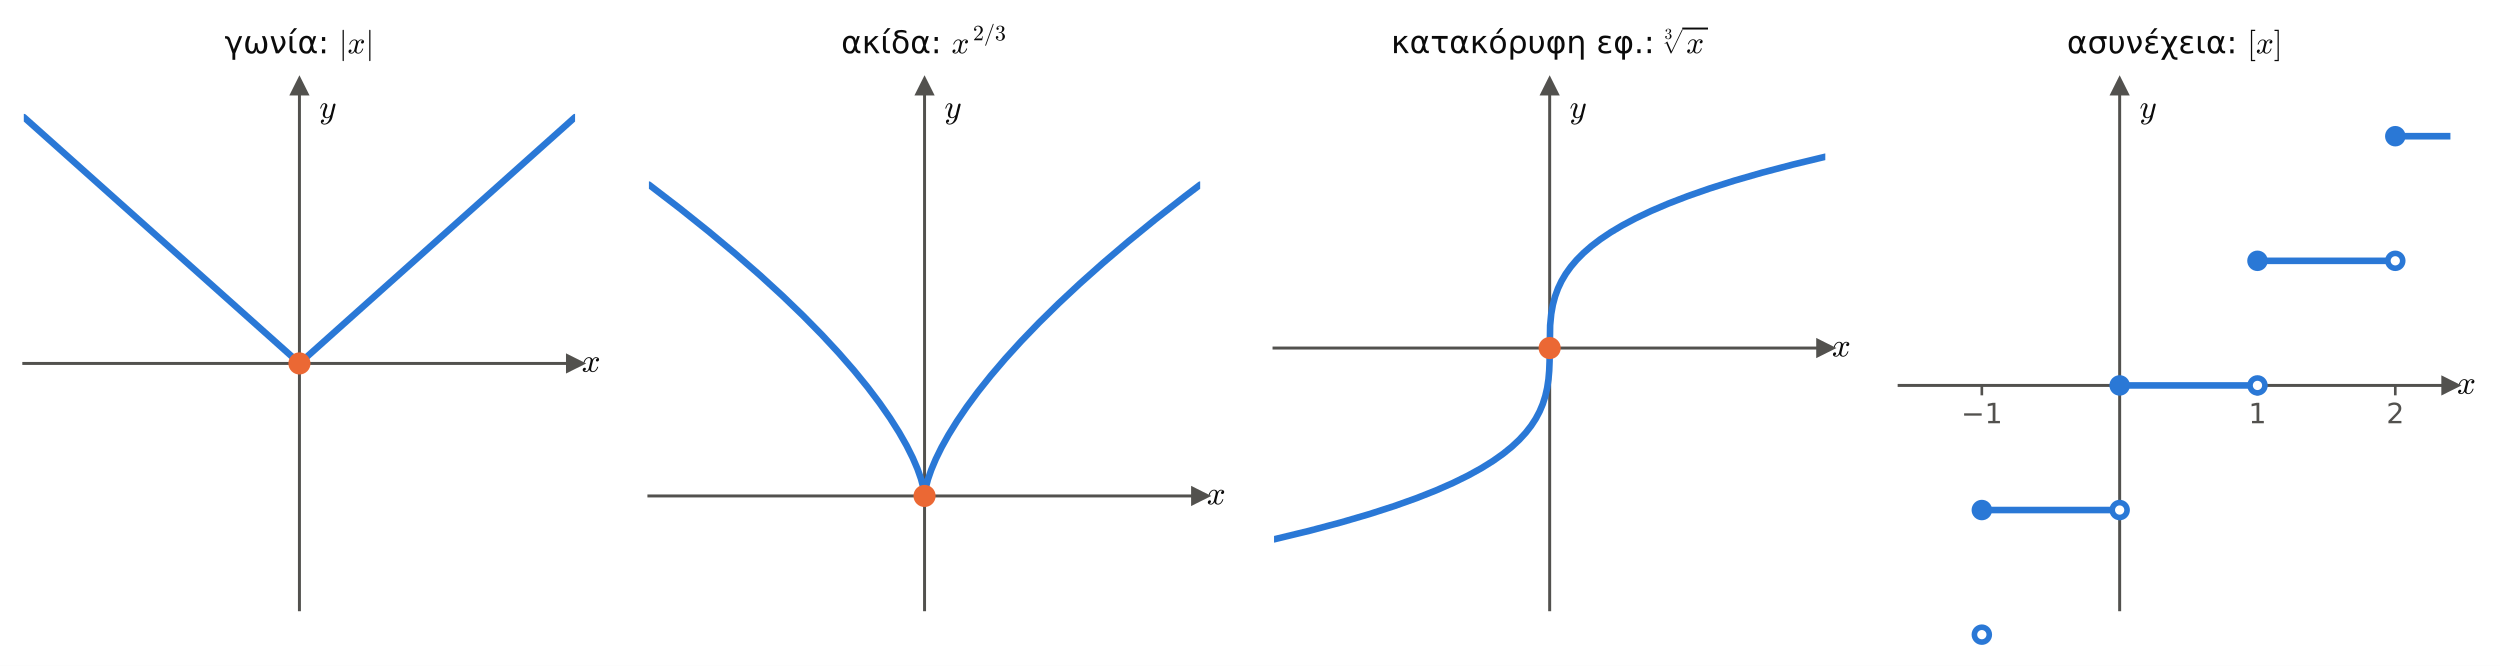
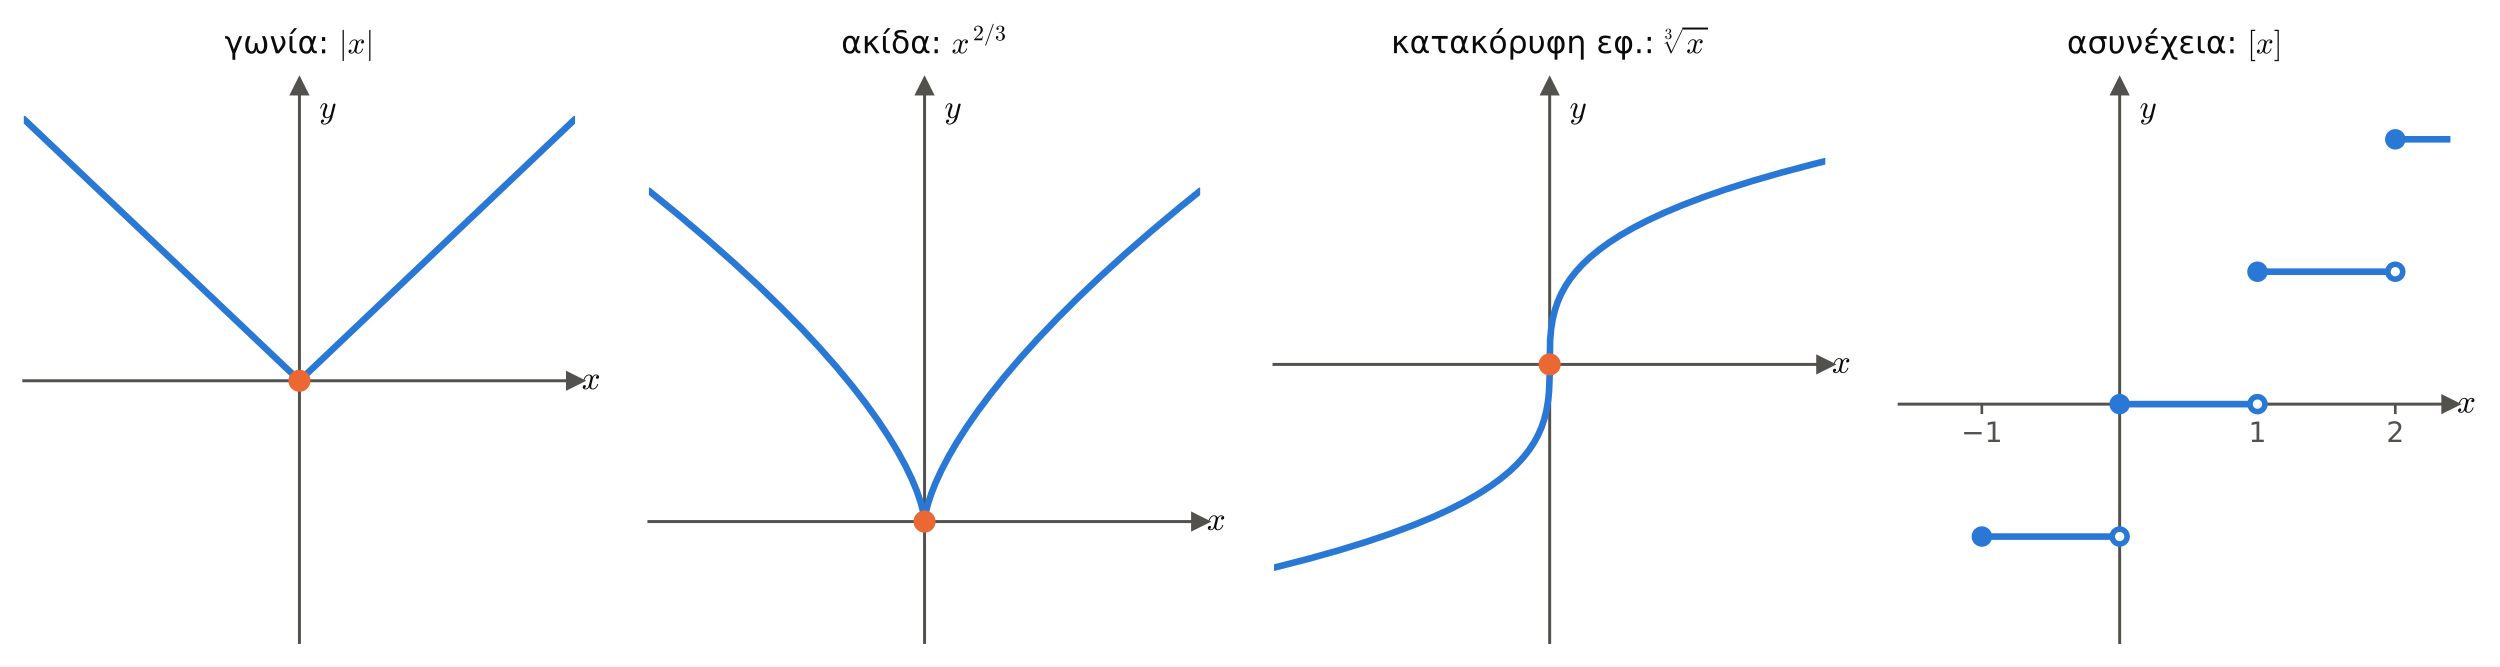
- <svg xmlns="http://www.w3.org/2000/svg" xmlns:xlink="http://www.w3.org/1999/xlink" width="756.459pt" height="201.485pt" viewBox="0 0 756.459 201.485" version="1.1">
+ <svg xmlns="http://www.w3.org/2000/svg" xmlns:xlink="http://www.w3.org/1999/xlink" width="756.459pt" height="201.6pt" viewBox="0 0 756.459 201.6" version="1.1">
  <defs>
    <style type="text/css">*{stroke-linejoin: round; stroke-linecap: butt}</style>
  </defs>
  <g id="figure_1">
    <g id="patch_1">
-       <path d="M -0 201.485  L 756.459 201.485  L 756.459 0  L -0 0  z " style="fill: #ffffff" />
+       <path d="M -0 201.6  L 756.459 201.6  L 756.459 0  L -0 0  z " style="fill: #ffffff" />
    </g>
    <g id="axes_1">
      <g id="patch_2">
-         <path d="M 7.2 184.494  L 174.007 184.494  L 174.007 26.13  L 7.2 26.13  z " style="fill: #ffffff" />
+         <path d="M 7.2 194.4  L 174.007 194.4  L 174.007 26.13  L 7.2 26.13  z " style="fill: #ffffff" />
      </g>
      <g id="patch_3">
-         <path d="M 90.604 184.494  L 90.604 26.13  " style="fill: none; stroke: #52514e; stroke-width: 0.9; stroke-linejoin: miter; stroke-linecap: square" />
+         <path d="M 90.604 194.4  L 90.604 26.13  " style="fill: none; stroke: #52514e; stroke-width: 0.9; stroke-linejoin: miter; stroke-linecap: square" />
      </g>
      <g id="patch_4">
-         <path d="M 7.2 109.97  L 174.007 109.97  " style="fill: none; stroke: #52514e; stroke-width: 0.9; stroke-linejoin: miter; stroke-linecap: square" />
+         <path d="M 7.2 115.214  L 174.007 115.214  " style="fill: none; stroke: #52514e; stroke-width: 0.9; stroke-linejoin: miter; stroke-linecap: square" />
      </g>
      <g id="matplotlib.axis_1" />
      <g id="matplotlib.axis_2" />
      <g id="line2d_1">
        <defs>
          <path id="m4fe79a03d0" d="M 2.25 0  L -2.25 -2.25  L -2.25 2.25  z " style="stroke: #52514e; stroke-linejoin: miter" />
        </defs>
        <g>
-           <use xlink:href="#m4fe79a03d0" x="174.007" y="109.97" style="fill: #52514e; stroke: #52514e; stroke-linejoin: miter" />
+           <use xlink:href="#m4fe79a03d0" x="174.007" y="115.214" style="fill: #52514e; stroke: #52514e; stroke-linejoin: miter" />
        </g>
      </g>
      <g id="line2d_2">
        <defs>
          <path id="m0e7391c8de" d="M 0 -2.25  L -2.25 2.25  L 2.25 2.25  z " style="stroke: #52514e; stroke-linejoin: miter" />
        </defs>
        <g>
          <use xlink:href="#m0e7391c8de" x="90.604" y="26.13" style="fill: #52514e; stroke: #52514e; stroke-linejoin: miter" />
        </g>
      </g>
      <g id="line2d_3">
-         <path d="M 7.2 35.446  L 90.631 109.945  L 174.007 35.446  L 174.007 35.446  " clip-path="url(#pb7cea715d7)" style="fill: none; stroke: #2a78d6; stroke-width: 2; stroke-linecap: round" />
+         <path d="M 7.2 36.028  L 90.631 115.188  L 174.007 36.028  L 174.007 36.028  " clip-path="url(#p22c6c8d6a4)" style="fill: none; stroke: #2a78d6; stroke-width: 2; stroke-linecap: round" />
      </g>
      <g id="text_1">
-         <g style="fill: #0b0b0b" transform="translate(176.0087 112.5674) scale(0.1 -0.1)">
+         <g style="fill: #0b0b0b" transform="translate(176.0087 117.8118) scale(0.1 -0.1)">
          <defs>
            <path id="Cmmi10-3f" d="M 500 184  Q 613 97 819 97  Q 1019 97 1172 289  Q 1325 481 1381 709  L 1672 1844  Q 1741 2153 1741 2266  Q 1741 2425 1652 2544  Q 1563 2663 1403 2663  Q 1200 2663 1022 2536  Q 844 2409 722 2214  Q 600 2019 550 1819  Q 538 1778 500 1778  L 422 1778  Q 372 1778 372 1838  L 372 1856  Q 434 2094 584 2320  Q 734 2547 951 2687  Q 1169 2828 1416 2828  Q 1650 2828 1839 2703  Q 2028 2578 2106 2363  Q 2216 2559 2386 2693  Q 2556 2828 2759 2828  Q 2897 2828 3040 2779  Q 3184 2731 3275 2631  Q 3366 2531 3366 2381  Q 3366 2219 3261 2101  Q 3156 1984 2994 1984  Q 2891 1984 2822 2050  Q 2753 2116 2753 2216  Q 2753 2350 2845 2451  Q 2938 2553 3066 2572  Q 2950 2663 2747 2663  Q 2541 2663 2389 2472  Q 2238 2281 2175 2047  L 1894 916  Q 1825 659 1825 494  Q 1825 331 1917 214  Q 2009 97 2163 97  Q 2463 97 2698 361  Q 2934 625 3009 941  Q 3022 978 3059 978  L 3138 978  Q 3163 978 3178 961  Q 3194 944 3194 922  Q 3194 916 3188 903  Q 3097 522 2806 225  Q 2516 -72 2150 -72  Q 1916 -72 1727 54  Q 1538 181 1459 397  Q 1359 209 1182 68  Q 1006 -72 806 -72  Q 669 -72 523 -23  Q 378 25 287 125  Q 197 225 197 378  Q 197 528 301 651  Q 406 775 563 775  Q 669 775 741 711  Q 813 647 813 544  Q 813 409 723 309  Q 634 209 500 184  z " transform="scale(0.015625)" />
          </defs>
          <use xlink:href="#Cmmi10-3f" transform="translate(0 0.8125)" />
        </g>
      </g>
      <g id="text_2">
        <g style="fill: #0b0b0b" transform="translate(96.6035 35.72766) scale(0.1 -0.1)">
          <defs>
            <path id="Cmmi10-72" d="M 538 -916  Q 672 -1147 1006 -1147  Q 1309 -1147 1531 -934  Q 1753 -722 1889 -420  Q 2025 -119 2100 197  Q 1816 -72 1484 -72  Q 1231 -72 1053 15  Q 875 103 776 276  Q 678 450 678 697  Q 678 906 734 1126  Q 791 1347 892 1617  Q 994 1888 1069 2088  Q 1153 2322 1153 2472  Q 1153 2663 1013 2663  Q 759 2663 595 2402  Q 431 2141 353 1819  Q 341 1778 300 1778  L 225 1778  Q 172 1778 172 1838  L 172 1856  Q 275 2238 487 2533  Q 700 2828 1025 2828  Q 1253 2828 1411 2678  Q 1569 2528 1569 2297  Q 1569 2178 1516 2047  Q 1488 1969 1388 1706  Q 1288 1444 1234 1272  Q 1181 1100 1147 934  Q 1113 769 1113 603  Q 1113 391 1203 244  Q 1294 97 1491 97  Q 1888 97 2203 581  L 2688 2553  Q 2709 2638 2787 2698  Q 2866 2759 2956 2759  Q 3034 2759 3092 2709  Q 3150 2659 3150 2578  Q 3150 2541 3144 2528  L 2509 -19  Q 2425 -347 2200 -647  Q 1975 -947 1658 -1130  Q 1341 -1313 997 -1313  Q 831 -1313 668 -1248  Q 506 -1184 406 -1056  Q 306 -928 306 -756  Q 306 -581 409 -453  Q 513 -325 684 -325  Q 788 -325 858 -389  Q 928 -453 928 -556  Q 928 -703 818 -812  Q 709 -922 563 -922  Q 556 -919 550 -917  Q 544 -916 538 -916  z " transform="scale(0.015625)" />
          </defs>
          <use xlink:href="#Cmmi10-72" transform="translate(0 0.8125)" />
        </g>
      </g>
      <g id="text_3">
        <g style="fill: #0b0b0b" transform="translate(67.946 16.13) scale(0.095 -0.095)">
          <defs>
            <path id="DejaVuSans-347" d="M 1128 2950  L 1894 788  L 2988 3500  L 3597 3500  L 2181 0  L 2181 -1331  L 1606 -1331  L 1606 0  L 688 2613  Q 550 3006 253 3006  L 100 3006  L 100 3500  L 319 3500  Q 934 3500 1128 2950  z " transform="scale(0.015625)" />
            <path id="DejaVuSans-35d" d="M 1719 -91  Q 422 -91 422 1766  Q 422 2500 906 3500  L 1525 3500  Q 1078 2500 1078 1750  Q 1078 397 1772 397  Q 2406 397 2406 2078  L 2938 2078  Q 2938 397 3572 397  Q 4266 397 4266 1750  Q 4266 2500 3819 3500  L 4438 3500  Q 4922 2500 4922 1766  Q 4922 -91 3625 -91  Q 2775 -91 2672 844  Q 2544 -91 1719 -91  z " transform="scale(0.015625)" />
            <path id="DejaVuSans-351" d="M 1300 0  L 231 3500  L 850 3500  L 1753 563  Q 2128 950 2441 1488  Q 2678 1891 2691 2241  Q 2697 2406 2622 2719  Q 2534 3091 2203 3500  L 2784 3500  L 2784 3500  Q 3000 3222 3144 2834  Q 3275 2478 3275 2234  Q 3275 1622 2850 1075  Q 2297 363 1913 0  L 1300 0  z " transform="scale(0.015625)" />
            <path id="DejaVuSans-343" d="M 1109 3500  L 1109 1234  Q 1109 781 1216 638  Q 1328 488 1666 488  L 1944 488  L 1944 0  L 1597 0  Q 1034 0 778 300  Q 522 606 522 1269  L 519 3500  L 1109 3500  z M 1453 5119  L 2075 5119  L 1057 3944  L 578 3944  L 1453 5119  z " transform="scale(0.015625)" />
            <path id="DejaVuSans-345" d="M 2644 1628  L 2506 2350  Q 2366 3091 1809 3091  Q 1391 3091 1200 2747  Q 959 2316 959 1747  Q 959 1059 1194 731  Q 1431 397 1809 397  Q 2228 397 2453 1063  L 2644 1628  z M 2966 2584  L 3275 3500  L 3788 3500  L 3147 1603  L 3272 919  Q 3300 766 3409 638  Q 3538 488 3638 488  L 3913 488  L 3913 0  L 3569 0  Q 3275 0 3013 263  Q 2884 394 2831 669  Q 2688 322 2394 50  Q 2256 -78 1809 -78  Q 1075 -78 719 397  Q 353 888 353 1747  Q 353 2666 750 3097  Q 1191 3578 1809 3578  Q 2781 3578 2966 2584  z " transform="scale(0.015625)" />
            <path id="DejaVuSans-1d" d="M 750 794  L 1409 794  L 1409 0  L 750 0  L 750 794  z M 750 3309  L 1409 3309  L 1409 2516  L 750 2516  L 750 3309  z " transform="scale(0.015625)" />
            <path id="DejaVuSans-3" transform="scale(0.015625)" />
            <path id="Cmsy10-2f" d="M 763 -1484  L 763 4684  Q 763 4734 800 4767  Q 838 4800 891 4800  Q 938 4800 978 4767  Q 1019 4734 1019 4684  L 1019 -1484  Q 1019 -1534 978 -1567  Q 938 -1600 891 -1600  Q 838 -1600 800 -1567  Q 763 -1534 763 -1484  z " transform="scale(0.015625)" />
          </defs>
          <use xlink:href="#DejaVuSans-347" transform="translate(0 0.015625)" />
          <use xlink:href="#DejaVuSans-35d" transform="translate(59.17969 0.015625)" />
          <use xlink:href="#DejaVuSans-351" transform="translate(142.9199 0.015625)" />
          <use xlink:href="#DejaVuSans-343" transform="translate(198.7793 0.015625)" />
          <use xlink:href="#DejaVuSans-345" transform="translate(232.6172 0.015625)" />
          <use xlink:href="#DejaVuSans-1d" transform="translate(298.5352 0.015625)" />
          <use xlink:href="#DejaVuSans-3" transform="translate(332.2266 0.015625)" />
          <use xlink:href="#Cmsy10-2f" transform="translate(364.0137 0.015625)" />
          <use xlink:href="#Cmmi10-3f" transform="translate(391.6992 0.015625)" />
          <use xlink:href="#Cmsy10-2f" transform="translate(448.7793 0.015625)" />
        </g>
      </g>
      <g id="line2d_4">
        <defs>
          <path id="m79ca223150" d="M 0 2.5  C 0.663 2.5 1.299 2.237 1.768 1.768  C 2.237 1.299 2.5 0.663 2.5 0  C 2.5 -0.663 2.237 -1.299 1.768 -1.768  C 1.299 -2.237 0.663 -2.5 0 -2.5  C -0.663 -2.5 -1.299 -2.237 -1.768 -1.768  C -2.237 -1.299 -2.5 -0.663 -2.5 0  C -2.5 0.663 -2.237 1.299 -1.768 1.768  C -1.299 2.237 -0.663 2.5 0 2.5  z " style="stroke: #eb6834; stroke-width: 1.7" />
        </defs>
        <g>
-           <use xlink:href="#m79ca223150" x="90.604" y="109.97" style="fill: #eb6834; stroke: #eb6834; stroke-width: 1.7" />
+           <use xlink:href="#m79ca223150" x="90.604" y="115.214" style="fill: #eb6834; stroke: #eb6834; stroke-width: 1.7" />
        </g>
      </g>
    </g>
    <g id="axes_2">
      <g id="patch_5">
-         <path d="M 196.35 184.494  L 363.157 184.494  L 363.157 26.13  L 196.35 26.13  z " style="fill: #ffffff" />
+         <path d="M 196.35 194.4  L 363.157 194.4  L 363.157 26.13  L 196.35 26.13  z " style="fill: #ffffff" />
      </g>
      <g id="patch_6">
-         <path d="M 279.754 184.494  L 279.754 26.13  " style="fill: none; stroke: #52514e; stroke-width: 0.9; stroke-linejoin: miter; stroke-linecap: square" />
+         <path d="M 279.754 194.4  L 279.754 26.13  " style="fill: none; stroke: #52514e; stroke-width: 0.9; stroke-linejoin: miter; stroke-linecap: square" />
      </g>
      <g id="patch_7">
-         <path d="M 196.35 150.067  L 363.157 150.067  " style="fill: none; stroke: #52514e; stroke-width: 0.9; stroke-linejoin: miter; stroke-linecap: square" />
+         <path d="M 196.35 157.82  L 363.157 157.82  " style="fill: none; stroke: #52514e; stroke-width: 0.9; stroke-linejoin: miter; stroke-linecap: square" />
      </g>
      <g id="matplotlib.axis_3" />
      <g id="matplotlib.axis_4" />
      <g id="line2d_5">
        <g>
-           <use xlink:href="#m4fe79a03d0" x="363.157" y="150.067" style="fill: #52514e; stroke: #52514e; stroke-linejoin: miter" />
+           <use xlink:href="#m4fe79a03d0" x="363.157" y="157.82" style="fill: #52514e; stroke: #52514e; stroke-linejoin: miter" />
        </g>
      </g>
      <g id="line2d_6">
        <g>
          <use xlink:href="#m0e7391c8de" x="279.754" y="26.13" style="fill: #52514e; stroke: #52514e; stroke-linejoin: miter" />
        </g>
      </g>
      <g id="line2d_7">
-         <path d="M 196.35 55.876  L 205.694 63.05  L 214.427 70.032  L 222.492 76.763  L 229.945 83.27  L 236.786 89.536  L 243.016 95.538  L 248.689 101.307  L 253.806 106.821  L 258.423 112.116  L 262.539 117.17  L 266.154 121.955  L 269.325 126.514  L 272.05 130.821  L 274.33 134.837  L 276.166 138.504  L 277.612 141.869  L 278.669 144.858  L 279.392 147.563  L 279.781 149.614  L 280.115 147.563  L 280.782 145.038  L 281.784 142.156  L 283.174 138.865  L 284.898 135.362  L 287.012 131.569  L 289.571 127.445  L 292.518 123.117  L 295.911 118.531  L 299.805 113.649  L 304.143 108.569  L 308.982 103.248  L 314.377 97.65  L 320.273 91.857  L 326.725 85.831  L 333.789 79.543  L 341.409 73.059  L 349.641 66.349  L 358.54 59.385  L 363.157 55.876  L 363.157 55.876  " clip-path="url(#pdadeb8e1d2)" style="fill: none; stroke: #2a78d6; stroke-width: 2; stroke-linecap: round" />
+         <path d="M 196.35 57.737  L 205.527 65.22  L 214.093 72.489  L 222.047 79.527  L 229.389 86.317  L 236.175 92.893  L 242.404 99.238  L 248.077 105.332  L 253.195 111.149  L 257.811 116.727  L 261.927 122.042  L 265.598 127.14  L 268.824 131.999  L 271.605 136.589  L 273.941 140.871  L 275.832 144.782  L 277.334 148.371  L 278.502 151.731  L 279.281 154.638  L 279.67 156.819  L 279.781 157.338  L 280.115 155.159  L 280.782 152.476  L 281.784 149.414  L 283.174 145.917  L 284.898 142.194  L 287.012 138.165  L 289.515 133.873  L 292.463 129.267  L 295.856 124.388  L 299.694 119.267  L 303.976 113.927  L 308.76 108.324  L 314.044 102.482  L 319.828 96.422  L 326.169 90.106  L 333.066 83.554  L 340.519 76.784  L 348.529 69.811  L 357.15 62.602  L 363.157 57.737  L 363.157 57.737  " clip-path="url(#p346839fd0c)" style="fill: none; stroke: #2a78d6; stroke-width: 2; stroke-linecap: round" />
      </g>
      <g id="text_4">
-         <g style="fill: #0b0b0b" transform="translate(365.1587 152.6647) scale(0.1 -0.1)">
+         <g style="fill: #0b0b0b" transform="translate(365.1587 160.4172) scale(0.1 -0.1)">
          <use xlink:href="#Cmmi10-3f" transform="translate(0 0.8125)" />
        </g>
      </g>
      <g id="text_5">
        <g style="fill: #0b0b0b" transform="translate(285.7535 35.72766) scale(0.1 -0.1)">
          <use xlink:href="#Cmmi10-72" transform="translate(0 0.8125)" />
        </g>
      </g>
      <g id="text_6">
        <g style="fill: #0b0b0b" transform="translate(254.531 16.13) scale(0.095 -0.095)">
          <defs>
            <path id="DejaVuSans-34e" d="M 597 3500  L 1191 3500  L 1191 2047  L 2700 3500  L 3400 3500  L 2022 2181  L 3616 0  L 2913 0  L 1619 1806  L 1191 1403  L 1191 0  L 597 0  L 597 3500  z " transform="scale(0.015625)" />
            <path id="DejaVuSans-348" d="M 3138 4053  Q 2819 4272 2072 4272  Q 1281 4272 1281 3906  Q 1281 3619 2106 3469  Q 2756 3353 3122 3003  Q 3566 2581 3566 1716  Q 3566 888 3138 400  Q 2709 -91 1959 -91  Q 1213 -91 781 400  Q 353 888 353 1747  Q 353 2384 781 2900  Q 947 3100 1181 3213  Q 694 3459 694 3900  Q 694 4750 2072 4750  Q 2763 4750 3138 4531  L 3138 4053  z M 1613 3056  Q 1400 2966 1228 2738  Q 959 2384 959 1747  Q 959 1113 1225 756  Q 1494 397 1959 397  Q 2419 397 2687 759  Q 2956 1122 2956 1716  Q 2956 2338 2672 2638  Q 2369 2959 1975 2994  Q 1775 3013 1613 3056  z " transform="scale(0.015625)" />
            <path id="Cmr10-31" d="M 319 0  L 319 172  Q 319 188 331 206  L 1325 1306  Q 1550 1550 1690 1715  Q 1831 1881 1968 2097  Q 2106 2313 2186 2536  Q 2266 2759 2266 3009  Q 2266 3272 2169 3511  Q 2072 3750 1880 3894  Q 1688 4038 1416 4038  Q 1138 4038 916 3870  Q 694 3703 603 3438  Q 628 3444 672 3444  Q 816 3444 917 3347  Q 1019 3250 1019 3097  Q 1019 2950 917 2848  Q 816 2747 672 2747  Q 522 2747 420 2851  Q 319 2956 319 3097  Q 319 3338 409 3548  Q 500 3759 670 3923  Q 841 4088 1055 4175  Q 1269 4263 1509 4263  Q 1875 4263 2190 4108  Q 2506 3953 2690 3670  Q 2875 3388 2875 3009  Q 2875 2731 2753 2481  Q 2631 2231 2440 2026  Q 2250 1822 1953 1562  Q 1656 1303 1563 1216  L 838 519  L 1453 519  Q 1906 519 2211 526  Q 2516 534 2534 550  Q 2609 631 2688 1141  L 2875 1141  L 2694 0  L 319 0  z " transform="scale(0.015625)" />
            <path id="Cmmi10-62" d="M 359 -1472  Q 359 -1453 366 -1447  L 2591 4722  Q 2603 4759 2634 4779  Q 2666 4800 2706 4800  Q 2763 4800 2798 4765  Q 2834 4731 2834 4672  L 2834 4647  L 609 -1522  Q 572 -1600 488 -1600  Q 434 -1600 396 -1562  Q 359 -1525 359 -1472  z " transform="scale(0.015625)" />
            <path id="Cmr10-6e" d="M 609 494  Q 759 275 1012 169  Q 1266 63 1556 63  Q 1928 63 2084 380  Q 2241 697 2241 1100  Q 2241 1281 2208 1462  Q 2175 1644 2097 1800  Q 2019 1956 1883 2050  Q 1747 2144 1550 2144  L 1125 2144  Q 1069 2144 1069 2203  L 1069 2259  Q 1069 2309 1125 2309  L 1478 2338  Q 1703 2338 1851 2506  Q 2000 2675 2069 2917  Q 2138 3159 2138 3378  Q 2138 3684 1994 3881  Q 1850 4078 1556 4078  Q 1313 4078 1091 3986  Q 869 3894 738 3706  Q 750 3709 759 3711  Q 769 3713 781 3713  Q 925 3713 1022 3613  Q 1119 3513 1119 3372  Q 1119 3234 1022 3134  Q 925 3034 781 3034  Q 641 3034 541 3134  Q 441 3234 441 3372  Q 441 3647 606 3850  Q 772 4053 1033 4158  Q 1294 4263 1556 4263  Q 1750 4263 1965 4205  Q 2181 4147 2356 4039  Q 2531 3931 2642 3762  Q 2753 3594 2753 3378  Q 2753 3109 2633 2881  Q 2513 2653 2303 2487  Q 2094 2322 1844 2241  Q 2122 2188 2372 2031  Q 2622 1875 2773 1631  Q 2925 1388 2925 1106  Q 2925 753 2731 467  Q 2538 181 2222 20  Q 1906 -141 1556 -141  Q 1256 -141 954 -26  Q 653 88 461 316  Q 269 544 269 863  Q 269 1022 375 1128  Q 481 1234 641 1234  Q 744 1234 830 1186  Q 916 1138 964 1050  Q 1013 963 1013 863  Q 1013 706 903 600  Q 794 494 641 494  L 609 494  z " transform="scale(0.015625)" />
          </defs>
          <use xlink:href="#DejaVuSans-345" transform="translate(0 0.210766)" />
          <use xlink:href="#DejaVuSans-34e" transform="translate(65.91797 0.210766)" />
          <use xlink:href="#DejaVuSans-343" transform="translate(124.8535 0.210766)" />
          <use xlink:href="#DejaVuSans-348" transform="translate(158.6914 0.210766)" />
          <use xlink:href="#DejaVuSans-345" transform="translate(219.873 0.210766)" />
          <use xlink:href="#DejaVuSans-1d" transform="translate(285.791 0.210766)" />
          <use xlink:href="#DejaVuSans-3" transform="translate(319.4824 0.210766)" />
          <use xlink:href="#Cmmi10-3f" transform="translate(351.2695 0.210766)" />
          <use xlink:href="#Cmr10-31" transform="translate(419.6098 41.5) scale(0.7)" />
          <use xlink:href="#Cmmi10-62" transform="translate(454.6098 41.5) scale(0.7)" />
          <use xlink:href="#Cmr10-6e" transform="translate(489.6098 41.5) scale(0.7)" />
        </g>
      </g>
      <g id="line2d_8">
        <g>
-           <use xlink:href="#m79ca223150" x="279.754" y="150.067" style="fill: #eb6834; stroke: #eb6834; stroke-width: 1.7" />
+           <use xlink:href="#m79ca223150" x="279.754" y="157.82" style="fill: #eb6834; stroke: #eb6834; stroke-width: 1.7" />
        </g>
      </g>
    </g>
    <g id="axes_3">
      <g id="patch_8">
-         <path d="M 385.5 184.494  L 552.307 184.494  L 552.307 26.13  L 385.5 26.13  z " style="fill: #ffffff" />
+         <path d="M 385.5 194.4  L 552.307 194.4  L 552.307 26.13  L 385.5 26.13  z " style="fill: #ffffff" />
      </g>
      <g id="patch_9">
-         <path d="M 468.904 184.494  L 468.904 26.13  " style="fill: none; stroke: #52514e; stroke-width: 0.9; stroke-linejoin: miter; stroke-linecap: square" />
+         <path d="M 468.904 194.4  L 468.904 26.13  " style="fill: none; stroke: #52514e; stroke-width: 0.9; stroke-linejoin: miter; stroke-linecap: square" />
      </g>
      <g id="patch_10">
-         <path d="M 385.5 105.312  L 552.307 105.312  " style="fill: none; stroke: #52514e; stroke-width: 0.9; stroke-linejoin: miter; stroke-linecap: square" />
+         <path d="M 385.5 110.265  L 552.307 110.265  " style="fill: none; stroke: #52514e; stroke-width: 0.9; stroke-linejoin: miter; stroke-linecap: square" />
      </g>
      <g id="matplotlib.axis_5" />
      <g id="matplotlib.axis_6" />
      <g id="line2d_9">
        <g>
-           <use xlink:href="#m4fe79a03d0" x="552.307" y="105.312" style="fill: #52514e; stroke: #52514e; stroke-linejoin: miter" />
+           <use xlink:href="#m4fe79a03d0" x="552.307" y="110.265" style="fill: #52514e; stroke: #52514e; stroke-linejoin: miter" />
        </g>
      </g>
      <g id="line2d_10">
        <g>
          <use xlink:href="#m0e7391c8de" x="468.904" y="26.13" style="fill: #52514e; stroke: #52514e; stroke-linejoin: miter" />
        </g>
      </g>
      <g id="line2d_11">
-         <path d="M 385.5 163.194  L 396.179 160.61  L 405.746 158.071  L 414.256 155.586  L 421.82 153.15  L 428.551 150.753  L 434.446 148.422  L 439.675 146.121  L 444.236 143.877  L 448.24 141.666  L 451.744 139.482  L 454.804 137.317  L 457.418 135.203  L 459.698 133.077  L 461.645 130.963  L 463.314 128.824  L 464.704 126.686  L 465.872 124.485  L 466.818 122.239  L 467.596 119.797  L 468.153 117.353  L 468.542 114.75  L 468.764 112.175  L 468.876 109.326  L 469.043 98.449  L 469.376 94.991  L 469.877 92.183  L 470.544 89.686  L 471.434 87.258  L 472.491 85.031  L 473.77 82.861  L 475.272 80.756  L 477.052 78.653  L 479.11 76.575  L 481.502 74.486  L 484.227 72.406  L 487.342 70.313  L 490.902 68.192  L 494.962 66.035  L 499.578 63.841  L 504.807 61.607  L 510.703 59.335  L 517.321 57.026  L 524.775 54.666  L 533.118 52.261  L 542.462 49.803  L 552.307 47.43  L 552.307 47.43  " clip-path="url(#pdb1884a1f8)" style="fill: none; stroke: #2a78d6; stroke-width: 2; stroke-linecap: round" />
+         <path d="M 385.5 171.768  L 395.901 169.097  L 405.245 166.471  L 413.589 163.9  L 421.042 161.374  L 427.661 158.9  L 433.556 156.463  L 438.729 154.089  L 443.346 151.729  L 447.406 149.406  L 450.966 147.114  L 454.025 144.887  L 456.695 142.679  L 459.031 140.463  L 461.033 138.266  L 462.757 136.05  L 464.204 133.844  L 465.427 131.589  L 466.428 129.307  L 467.263 126.868  L 467.93 124.216  L 468.431 121.231  L 468.709 118.423  L 468.876 114.53  L 469.043 102.972  L 469.376 99.299  L 469.877 96.314  L 470.544 93.662  L 471.379 91.223  L 472.435 88.828  L 473.715 86.501  L 475.216 84.249  L 476.941 82.068  L 478.943 79.898  L 481.224 77.753  L 483.838 75.6  L 486.841 73.416  L 490.29 71.192  L 494.183 68.951  L 498.577 66.684  L 503.527 64.385  L 509.09 62.049  L 515.375 59.656  L 522.383 57.23  L 530.226 54.755  L 538.958 52.236  L 548.692 49.664  L 552.307 48.762  L 552.307 48.762  " clip-path="url(#pf67e7bd43d)" style="fill: none; stroke: #2a78d6; stroke-width: 2; stroke-linecap: round" />
      </g>
      <g id="text_7">
-         <g style="fill: #0b0b0b" transform="translate(554.3087 107.9097) scale(0.1 -0.1)">
+         <g style="fill: #0b0b0b" transform="translate(554.3087 112.8627) scale(0.1 -0.1)">
          <use xlink:href="#Cmmi10-3f" transform="translate(0 0.8125)" />
        </g>
      </g>
      <g id="text_8">
        <g style="fill: #0b0b0b" transform="translate(474.9035 35.72766) scale(0.1 -0.1)">
          <use xlink:href="#Cmmi10-72" transform="translate(0 0.8125)" />
        </g>
      </g>
      <g id="text_9">
        <g style="fill: #0b0b0b" transform="translate(420.9285 16.13) scale(0.095 -0.095)">
          <defs>
            <path id="DejaVuSans-358" d="M 2319 638  Q 2431 488 2769 488  L 3047 488  L 3047 0  L 2700 0  Q 2138 0 1881 300  Q 1625 606 1625 1269  L 1625 2925  L 313 2925  L 313 3500  L 3541 3500  L 3541 2925  L 2213 2925  L 2213 1234  Q 2213 781 2319 638  z " transform="scale(0.015625)" />
            <path id="DejaVuSans-360" d="M 2425 5119  L 3047 5119  L 2029 3944  L 1550 3944  L 2425 5119  z M 1959 3097  Q 1497 3097 1228 2736  Q 959 2375 959 1747  Q 959 1119 1226 758  Q 1494 397 1959 397  Q 2419 397 2687 759  Q 2956 1122 2956 1747  Q 2956 2369 2687 2733  Q 2419 3097 1959 3097  z M 1959 3584  Q 2709 3584 3137 3096  Q 3566 2609 3566 1747  Q 3566 888 3137 398  Q 2709 -91 1959 -91  Q 1206 -91 779 398  Q 353 888 353 1747  Q 353 2609 779 3096  Q 1206 3584 1959 3584  z " transform="scale(0.015625)" />
            <path id="DejaVuSans-355" d="M 863 2875  Q 1053 3194 1525 3475  Q 1709 3584 2278 3584  Q 2916 3584 3314 3078  Q 3713 2572 3713 1747  Q 3713 922 3314 415  Q 2916 -91 2278 -91  Q 1894 -91 1617 61  Q 1341 213 1159 525  L 1159 -1331  L 581 -1331  L 581 1716  Q 581 2438 863 2875  z M 3116 1747  Q 3116 2381 2855 2742  Q 2594 3103 2138 3103  Q 1681 3103 1420 2742  Q 1159 2381 1159 1747  Q 1159 1113 1420 752  Q 1681 391 2138 391  Q 2594 391 2855 752  Q 3116 1113 3116 1747  z " transform="scale(0.015625)" />
            <path id="DejaVuSans-359" d="M 1056 3500  L 1056 1234  Q 1056 813 1213 613  Q 1384 397 1719 397  Q 2188 397 2516 1047  Q 2700 1416 2747 2000  Q 2772 2319 2678 2719  Q 2591 3091 2259 3500  L 2841 3500  L 2841 3500  Q 3059 3219 3200 2834  Q 3331 2475 3331 1994  Q 3331 1203 2931 619  Q 2444 -94 1650 -91  Q 1091 -91 775 284  Q 469 653 469 1269  L 466 3500  L 1056 3500  z " transform="scale(0.015625)" />
            <path id="DejaVuSans-35a" d="M 2591 3034  Q 2388 3034 2388 2581  L 2388 438  Q 2684 438 2981 763  Q 3247 1053 3247 1750  Q 3247 2400 2978 2750  Q 2759 3034 2591 3034  z M 2591 3525  Q 3028 3525 3425 3113  Q 3853 2672 3853 1750  Q 3853 903 3425 400  Q 3022 -75 2388 -75  L 2388 -1331  L 1816 -1331  L 1816 -78  Q 1194 -78 775 400  Q 350 888 350 1747  Q 350 2641 775 3097  Q 1094 3438 1613 3525  L 1613 3016  Q 1406 2944 1225 2700  Q 956 2341 956 1747  Q 956 1116 1225 756  Q 1466 434 1816 434  L 1816 2581  Q 1816 3525 2591 3525  z " transform="scale(0.015625)" />
            <path id="DejaVuSans-34b" d="M 3513 2113  L 3513 -1331  L 2938 -1331  L 2938 2094  Q 2938 2591 2744 2837  Q 2550 3084 2163 3084  Q 1697 3084 1428 2787  Q 1159 2491 1159 1978  L 1159 0  L 581 0  L 581 3500  L 1159 3500  L 1159 2956  Q 1366 3272 1644 3428  Q 1925 3584 2291 3584  Q 2894 3584 3203 3213  Q 3513 2838 3513 2113  z " transform="scale(0.015625)" />
            <path id="DejaVuSans-349" d="M 1234 1888  Q 884 1963 697 2166  Q 509 2366 509 2656  Q 509 3097 866 3344  Q 1219 3588 1831 3588  Q 2069 3588 2334 3550  Q 2600 3513 2906 3438  L 2906 2916  Q 2603 3006 2353 3047  Q 2100 3088 1878 3088  Q 1506 3088 1291 2944  Q 1072 2800 1072 2600  Q 1072 2381 1284 2241  Q 1494 2103 1856 2103  L 2341 2103  L 2341 1628  L 1878 1628  Q 1450 1628 1225 1469  Q 981 1294 981 1019  Q 981 738 1244 563  Q 1509 388 1981 388  Q 2272 388 2538 444  Q 2803 503 3025 619  L 3025 84  Q 2744 -3 2481 -47  Q 2216 -91 1966 -91  Q 1222 -91 819 194  Q 416 478 416 1019  Q 416 1356 631 1584  Q 847 1813 1234 1888  z " transform="scale(0.015625)" />
            <path id="DejaVuSans-11" d="M 684 794  L 1344 794  L 1344 0  L 684 0  L 684 794  z " transform="scale(0.015625)" />
            <path id="Cmex10-30" d="M 2713 -7425  L 1269 -4063  L 819 -4409  L 703 -4294  L 1619 -3584  L 2969 -6725  L 6291 197  Q 6322 256 6400 256  Q 6453 256 6490 218  Q 6528 181 6528 128  Q 6528 97 6522 84  L 2950 -7366  Q 2925 -7425 2853 -7425  L 2713 -7425  z " transform="scale(0.015625)" />
          </defs>
          <use xlink:href="#DejaVuSans-34e" transform="translate(0 0.578125)" />
          <use xlink:href="#DejaVuSans-345" transform="translate(58.93555 0.578125)" />
          <use xlink:href="#DejaVuSans-358" transform="translate(124.8535 0.578125)" />
          <use xlink:href="#DejaVuSans-345" transform="translate(185.0586 0.578125)" />
          <use xlink:href="#DejaVuSans-34e" transform="translate(250.9766 0.578125)" />
          <use xlink:href="#DejaVuSans-360" transform="translate(309.9121 0.578125)" />
          <use xlink:href="#DejaVuSans-355" transform="translate(371.0938 0.578125)" />
          <use xlink:href="#DejaVuSans-359" transform="translate(434.5703 0.578125)" />
          <use xlink:href="#DejaVuSans-35a" transform="translate(492.4316 0.578125)" />
          <use xlink:href="#DejaVuSans-34b" transform="translate(558.3984 0.578125)" />
          <use xlink:href="#DejaVuSans-3" transform="translate(621.7773 0.578125)" />
          <use xlink:href="#DejaVuSans-349" transform="translate(653.5645 0.578125)" />
          <use xlink:href="#DejaVuSans-35a" transform="translate(707.6172 0.578125)" />
          <use xlink:href="#DejaVuSans-11" transform="translate(773.584 0.578125)" />
          <use xlink:href="#DejaVuSans-1d" transform="translate(805.3711 0.578125)" />
          <use xlink:href="#DejaVuSans-3" transform="translate(839.0625 0.578125)" />
          <use xlink:href="#Cmr10-6e" transform="translate(870.8496 45.83125) scale(0.49)" />
          <use xlink:href="#Cmex10-30" transform="translate(863.459 73.45312) scale(0.637938)" />
          <use xlink:href="#Cmmi10-3f" transform="translate(939.7402 0.5625)" />
          <path d="M 927.24 75.75  L 927.24 82  L 1009.32 82  L 1009.32 75.75  L 927.24 75.75  z " />
        </g>
      </g>
      <g id="line2d_12">
        <g>
-           <use xlink:href="#m79ca223150" x="468.904" y="105.312" style="fill: #eb6834; stroke: #eb6834; stroke-width: 1.7" />
+           <use xlink:href="#m79ca223150" x="468.904" y="110.265" style="fill: #eb6834; stroke: #eb6834; stroke-width: 1.7" />
        </g>
      </g>
    </g>
    <g id="axes_4">
      <g id="patch_11">
-         <path d="M 574.65 184.494  L 741.457 184.494  L 741.457 26.13  L 574.65 26.13  z " style="fill: #ffffff" />
+         <path d="M 574.65 194.4  L 741.457 194.4  L 741.457 26.13  L 574.65 26.13  z " style="fill: #ffffff" />
      </g>
      <g id="patch_12">
-         <path d="M 641.373 184.494  L 641.373 26.13  " style="fill: none; stroke: #52514e; stroke-width: 0.9; stroke-linejoin: miter; stroke-linecap: square" />
+         <path d="M 641.373 194.4  L 641.373 26.13  " style="fill: none; stroke: #52514e; stroke-width: 0.9; stroke-linejoin: miter; stroke-linecap: square" />
      </g>
      <g id="patch_13">
-         <path d="M 574.65 116.624  L 741.457 116.624  " style="fill: none; stroke: #52514e; stroke-width: 0.9; stroke-linejoin: miter; stroke-linecap: square" />
+         <path d="M 574.65 122.284  L 741.457 122.284  " style="fill: none; stroke: #52514e; stroke-width: 0.9; stroke-linejoin: miter; stroke-linecap: square" />
      </g>
      <g id="matplotlib.axis_7">
        <g id="xtick_1">
          <g id="line2d_13">
            <defs>
              <path id="mea416f7c7a" d="M 0 0  L 0 3  " style="stroke: #52514e; stroke-width: 0.8" />
            </defs>
            <g>
-               <use xlink:href="#mea416f7c7a" x="599.671" y="116.624" style="fill: #52514e; stroke: #52514e; stroke-width: 0.8" />
+               <use xlink:href="#mea416f7c7a" x="599.671" y="122.284" style="fill: #52514e; stroke: #52514e; stroke-width: 0.8" />
            </g>
          </g>
          <g id="text_10">
            <g id="patch_14">
-               <path d="M 592.811 130.719  L 606.531 130.719  L 606.531 121.029  L 592.811 121.029  z " style="fill: #ffffff; opacity: 0.85" />
-             </g>
-             <g style="fill: #52514e" transform="translate(593.4056 128.0817) scale(0.085 -0.085)">
+               <path d="M 592.811 136.379  L 606.531 136.379  L 606.531 126.689  L 592.811 126.689  z " style="fill: #ffffff; opacity: 0.85" />
+             </g>
+             <g style="fill: #52514e" transform="translate(593.4056 133.7423) scale(0.085 -0.085)">
              <defs>
                <path id="DejaVuSans-c9c" d="M 678 2272  L 4684 2272  L 4684 1741  L 678 1741  L 678 2272  z " transform="scale(0.015625)" />
                <path id="DejaVuSans-14" d="M 794 531  L 1825 531  L 1825 4091  L 703 3866  L 703 4441  L 1819 4666  L 2450 4666  L 2450 531  L 3481 531  L 3481 0  L 794 0  L 794 531  z " transform="scale(0.015625)" />
              </defs>
              <use xlink:href="#DejaVuSans-c9c" />
              <use xlink:href="#DejaVuSans-14" transform="translate(83.79688 0)" />
            </g>
          </g>
        </g>
        <g id="xtick_2">
          <g id="line2d_14">
            <g>
-               <use xlink:href="#mea416f7c7a" x="683.075" y="116.624" style="fill: #52514e; stroke: #52514e; stroke-width: 0.8" />
+               <use xlink:href="#mea416f7c7a" x="683.075" y="122.284" style="fill: #52514e; stroke: #52514e; stroke-width: 0.8" />
            </g>
          </g>
          <g id="text_11">
            <g id="patch_15">
-               <path d="M 679.775 130.719  L 686.374 130.719  L 686.374 121.029  L 679.775 121.029  z " style="fill: #ffffff; opacity: 0.85" />
-             </g>
-             <g style="fill: #52514e" transform="translate(680.3705 128.0817) scale(0.085 -0.085)">
+               <path d="M 679.775 136.379  L 686.374 136.379  L 686.374 126.689  L 679.775 126.689  z " style="fill: #ffffff; opacity: 0.85" />
+             </g>
+             <g style="fill: #52514e" transform="translate(680.3705 133.7423) scale(0.085 -0.085)">
              <use xlink:href="#DejaVuSans-14" />
            </g>
          </g>
        </g>
        <g id="xtick_3">
          <g id="line2d_15">
            <g>
-               <use xlink:href="#mea416f7c7a" x="724.776" y="116.624" style="fill: #52514e; stroke: #52514e; stroke-width: 0.8" />
+               <use xlink:href="#mea416f7c7a" x="724.776" y="122.284" style="fill: #52514e; stroke: #52514e; stroke-width: 0.8" />
            </g>
          </g>
          <g id="text_12">
            <g id="patch_16">
-               <path d="M 721.477 130.719  L 728.075 130.719  L 728.075 121.029  L 721.477 121.029  z " style="fill: #ffffff; opacity: 0.85" />
-             </g>
-             <g style="fill: #52514e" transform="translate(722.0722 128.0817) scale(0.085 -0.085)">
+               <path d="M 721.477 136.379  L 728.075 136.379  L 728.075 126.689  L 721.477 126.689  z " style="fill: #ffffff; opacity: 0.85" />
+             </g>
+             <g style="fill: #52514e" transform="translate(722.0722 133.7423) scale(0.085 -0.085)">
              <defs>
                <path id="DejaVuSans-15" d="M 1228 531  L 3431 531  L 3431 0  L 469 0  L 469 531  Q 828 903 1448 1529  Q 2069 2156 2228 2338  Q 2531 2678 2651 2914  Q 2772 3150 2772 3378  Q 2772 3750 2511 3984  Q 2250 4219 1831 4219  Q 1534 4219 1204 4116  Q 875 4013 500 3803  L 500 4441  Q 881 4594 1212 4672  Q 1544 4750 1819 4750  Q 2544 4750 2975 4387  Q 3406 4025 3406 3419  Q 3406 3131 3298 2873  Q 3191 2616 2906 2266  Q 2828 2175 2409 1742  Q 1991 1309 1228 531  z " transform="scale(0.015625)" />
              </defs>
              <use xlink:href="#DejaVuSans-15" />
            </g>
          </g>
        </g>
      </g>
      <g id="matplotlib.axis_8" />
      <g id="line2d_16">
        <g>
-           <use xlink:href="#m4fe79a03d0" x="741.457" y="116.624" style="fill: #52514e; stroke: #52514e; stroke-linejoin: miter" />
+           <use xlink:href="#m4fe79a03d0" x="741.457" y="122.284" style="fill: #52514e; stroke: #52514e; stroke-linejoin: miter" />
        </g>
      </g>
      <g id="line2d_17">
        <g>
          <use xlink:href="#m0e7391c8de" x="641.373" y="26.13" style="fill: #52514e; stroke: #52514e; stroke-linejoin: miter" />
        </g>
      </g>
      <g id="line2d_18">
-         <path d="M 574.65 192.035  L 599.671 192.035  " clip-path="url(#pb3058d9022)" style="fill: none; stroke: #2a78d6; stroke-width: 2; stroke-linecap: round" />
+         <path d="M 599.671 162.349  L 641.373 162.349  " clip-path="url(#p5f7a910921)" style="fill: none; stroke: #2a78d6; stroke-width: 2; stroke-linecap: round" />
      </g>
      <g id="line2d_19">
-         <path d="M 599.671 154.329  L 641.373 154.329  " clip-path="url(#pb3058d9022)" style="fill: none; stroke: #2a78d6; stroke-width: 2; stroke-linecap: round" />
+         <path d="M 641.373 122.284  L 683.075 122.284  " clip-path="url(#p5f7a910921)" style="fill: none; stroke: #2a78d6; stroke-width: 2; stroke-linecap: round" />
      </g>
      <g id="line2d_20">
-         <path d="M 641.373 116.624  L 683.075 116.624  " clip-path="url(#pb3058d9022)" style="fill: none; stroke: #2a78d6; stroke-width: 2; stroke-linecap: round" />
+         <path d="M 683.075 82.22  L 724.776 82.22  " clip-path="url(#p5f7a910921)" style="fill: none; stroke: #2a78d6; stroke-width: 2; stroke-linecap: round" />
      </g>
      <g id="line2d_21">
-         <path d="M 683.075 78.918  L 724.776 78.918  " clip-path="url(#pb3058d9022)" style="fill: none; stroke: #2a78d6; stroke-width: 2; stroke-linecap: round" />
-       </g>
-       <g id="line2d_22">
-         <path d="M 724.776 41.212  L 741.457 41.212  " clip-path="url(#pb3058d9022)" style="fill: none; stroke: #2a78d6; stroke-width: 2; stroke-linecap: round" />
+         <path d="M 724.776 42.156  L 741.457 42.156  " clip-path="url(#p5f7a910921)" style="fill: none; stroke: #2a78d6; stroke-width: 2; stroke-linecap: round" />
      </g>
      <g id="text_13">
-         <g style="fill: #0b0b0b" transform="translate(743.4587 119.2214) scale(0.1 -0.1)">
+         <g style="fill: #0b0b0b" transform="translate(743.4587 124.8819) scale(0.1 -0.1)">
          <use xlink:href="#Cmmi10-3f" transform="translate(0 0.8125)" />
        </g>
      </g>
      <g id="text_14">
        <g style="fill: #0b0b0b" transform="translate(647.3728 35.72766) scale(0.1 -0.1)">
          <use xlink:href="#Cmmi10-72" transform="translate(0 0.8125)" />
        </g>
      </g>
      <g id="text_15">
        <g style="fill: #0b0b0b" transform="translate(625.421 16.13) scale(0.095 -0.095)">
          <defs>
            <path id="DejaVuSans-357" d="M 1959 3044  Q 1484 3044 1228 2700  Q 959 2341 959 1747  Q 959 1119 1226 758  Q 1494 397 1959 397  Q 2419 397 2687 759  Q 2956 1122 2956 1747  Q 2956 2319 2688 2700  Q 2441 3044 1959 3044  z M 1959 3500  L 3869 3500  L 3869 2925  L 3225 2925  Q 3566 2438 3566 1747  Q 3566 888 3138 400  Q 2709 -91 1959 -91  Q 1206 -91 781 400  Q 353 888 353 1747  Q 353 2613 781 3097  Q 1134 3500 1959 3500  z " transform="scale(0.015625)" />
            <path id="DejaVuSans-341" d="M 2284 5119  L 2906 5119  L 1888 3944  L 1409 3944  L 2284 5119  z M 1234 1888  Q 884 1963 697 2166  Q 509 2366 509 2656  Q 509 3097 866 3344  Q 1219 3588 1831 3588  Q 2069 3588 2334 3550  Q 2600 3513 2906 3438  L 2906 2916  Q 2603 3006 2353 3047  Q 2100 3088 1878 3088  Q 1506 3088 1291 2944  Q 1072 2800 1072 2600  Q 1072 2381 1284 2241  Q 1494 2103 1856 2103  L 2341 2103  L 2341 1628  L 1878 1628  Q 1450 1628 1225 1469  Q 981 1294 981 1019  Q 981 738 1244 563  Q 1509 388 1981 388  Q 2272 388 2538 444  Q 2803 503 3025 619  L 3025 84  Q 2744 -3 2481 -47  Q 2216 -91 1966 -91  Q 1222 -91 819 194  Q 416 478 416 1019  Q 416 1356 631 1584  Q 847 1813 1234 1888  z " transform="scale(0.015625)" />
            <path id="DejaVuSans-35b" d="M 2288 -781  L 1822 416  L 863 -1334  L 184 -1334  L 1541 1141  L 972 2613  Q 819 3006 338 3006  L 184 3006  L 184 3500  L 403 3494  Q 1209 3472 1413 2950  L 1875 1753  L 2834 3503  L 3513 3503  L 2156 1028  L 2725 -444  Q 2878 -838 3359 -838  L 3513 -838  L 3513 -1331  L 3294 -1325  Q 2488 -1303 2288 -781  z " transform="scale(0.015625)" />
            <path id="DejaVuSans-34d" d="M 1109 3500  L 1109 1234  Q 1109 781 1216 638  Q 1328 488 1666 488  L 1944 488  L 1944 0  L 1597 0  Q 1034 0 778 300  Q 522 606 522 1269  L 519 3500  L 1109 3500  z " transform="scale(0.015625)" />
            <path id="Cmr10-3e" d="M 756 -1600  L 756 4800  L 1631 4800  L 1631 4544  L 1013 4544  L 1013 -1344  L 1631 -1344  L 1631 -1600  L 756 -1600  z " transform="scale(0.015625)" />
            <path id="Cmr10-48" d="M 141 -1600  L 141 -1344  L 763 -1344  L 763 4544  L 141 4544  L 141 4800  L 1019 4800  L 1019 -1600  L 141 -1600  z " transform="scale(0.015625)" />
          </defs>
          <use xlink:href="#DejaVuSans-345" transform="translate(0 0.015625)" />
          <use xlink:href="#DejaVuSans-357" transform="translate(65.91797 0.015625)" />
          <use xlink:href="#DejaVuSans-359" transform="translate(129.2969 0.015625)" />
          <use xlink:href="#DejaVuSans-351" transform="translate(187.1582 0.015625)" />
          <use xlink:href="#DejaVuSans-341" transform="translate(243.0176 0.015625)" />
          <use xlink:href="#DejaVuSans-35b" transform="translate(297.0703 0.015625)" />
          <use xlink:href="#DejaVuSans-349" transform="translate(354.834 0.015625)" />
          <use xlink:href="#DejaVuSans-34d" transform="translate(408.8867 0.015625)" />
          <use xlink:href="#DejaVuSans-345" transform="translate(442.7246 0.015625)" />
          <use xlink:href="#DejaVuSans-1d" transform="translate(508.6426 0.015625)" />
          <use xlink:href="#DejaVuSans-3" transform="translate(542.334 0.015625)" />
          <use xlink:href="#Cmr10-3e" transform="translate(574.1211 0.015625)" />
          <use xlink:href="#Cmmi10-3f" transform="translate(601.8066 0.015625)" />
          <use xlink:href="#Cmr10-48" transform="translate(658.8867 0.015625)" />
        </g>
      </g>
+       <g id="line2d_22">
+         <defs>
+           <path id="mc49f775609" d="M 0 2.25  C 0.597 2.25 1.169 2.013 1.591 1.591  C 2.013 1.169 2.25 0.597 2.25 0  C 2.25 -0.597 2.013 -1.169 1.591 -1.591  C 1.169 -2.013 0.597 -2.25 0 -2.25  C -0.597 -2.25 -1.169 -2.013 -1.591 -1.591  C -2.013 -1.169 -2.25 -0.597 -2.25 0  C -2.25 0.597 -2.013 1.169 -1.591 1.591  C -1.169 2.013 -0.597 2.25 0 2.25  z " style="stroke: #2a78d6; stroke-width: 1.7" />
+         </defs>
+         <g>
+           <use xlink:href="#mc49f775609" x="599.671" y="162.349" style="fill: #2a78d6; stroke: #2a78d6; stroke-width: 1.7" />
+         </g>
+       </g>
      <g id="line2d_23">
        <defs>
          <path id="mc637fc9ae5" d="M 0 2.25  C 0.597 2.25 1.169 2.013 1.591 1.591  C 2.013 1.169 2.25 0.597 2.25 0  C 2.25 -0.597 2.013 -1.169 1.591 -1.591  C 1.169 -2.013 0.597 -2.25 0 -2.25  C -0.597 -2.25 -1.169 -2.013 -1.591 -1.591  C -2.013 -1.169 -2.25 -0.597 -2.25 0  C -2.25 0.597 -2.013 1.169 -1.591 1.591  C -1.169 2.013 -0.597 2.25 0 2.25  z " style="stroke: #2a78d6; stroke-width: 1.7" />
        </defs>
        <g>
-           <use xlink:href="#mc637fc9ae5" x="599.671" y="192.035" style="fill: #ffffff; stroke: #2a78d6; stroke-width: 1.7" />
+           <use xlink:href="#mc637fc9ae5" x="641.373" y="162.349" style="fill: #ffffff; stroke: #2a78d6; stroke-width: 1.7" />
        </g>
      </g>
      <g id="line2d_24">
-         <defs>
-           <path id="mc49f775609" d="M 0 2.25  C 0.597 2.25 1.169 2.013 1.591 1.591  C 2.013 1.169 2.25 0.597 2.25 0  C 2.25 -0.597 2.013 -1.169 1.591 -1.591  C 1.169 -2.013 0.597 -2.25 0 -2.25  C -0.597 -2.25 -1.169 -2.013 -1.591 -1.591  C -2.013 -1.169 -2.25 -0.597 -2.25 0  C -2.25 0.597 -2.013 1.169 -1.591 1.591  C -1.169 2.013 -0.597 2.25 0 2.25  z " style="stroke: #2a78d6; stroke-width: 1.7" />
-         </defs>
-         <g>
-           <use xlink:href="#mc49f775609" x="599.671" y="154.329" style="fill: #2a78d6; stroke: #2a78d6; stroke-width: 1.7" />
+         <g>
+           <use xlink:href="#mc49f775609" x="641.373" y="122.284" style="fill: #2a78d6; stroke: #2a78d6; stroke-width: 1.7" />
        </g>
      </g>
      <g id="line2d_25">
        <g>
-           <use xlink:href="#mc637fc9ae5" x="641.373" y="154.329" style="fill: #ffffff; stroke: #2a78d6; stroke-width: 1.7" />
+           <use xlink:href="#mc637fc9ae5" x="683.075" y="122.284" style="fill: #ffffff; stroke: #2a78d6; stroke-width: 1.7" />
        </g>
      </g>
      <g id="line2d_26">
        <g>
-           <use xlink:href="#mc49f775609" x="641.373" y="116.624" style="fill: #2a78d6; stroke: #2a78d6; stroke-width: 1.7" />
+           <use xlink:href="#mc49f775609" x="683.075" y="82.22" style="fill: #2a78d6; stroke: #2a78d6; stroke-width: 1.7" />
        </g>
      </g>
      <g id="line2d_27">
        <g>
-           <use xlink:href="#mc637fc9ae5" x="683.075" y="116.624" style="fill: #ffffff; stroke: #2a78d6; stroke-width: 1.7" />
+           <use xlink:href="#mc637fc9ae5" x="724.776" y="82.22" style="fill: #ffffff; stroke: #2a78d6; stroke-width: 1.7" />
        </g>
      </g>
      <g id="line2d_28">
        <g>
-           <use xlink:href="#mc49f775609" x="683.075" y="78.918" style="fill: #2a78d6; stroke: #2a78d6; stroke-width: 1.7" />
-         </g>
-       </g>
-       <g id="line2d_29">
-         <g>
-           <use xlink:href="#mc637fc9ae5" x="724.776" y="78.918" style="fill: #ffffff; stroke: #2a78d6; stroke-width: 1.7" />
-         </g>
-       </g>
-       <g id="line2d_30">
-         <g>
-           <use xlink:href="#mc49f775609" x="724.776" y="41.212" style="fill: #2a78d6; stroke: #2a78d6; stroke-width: 1.7" />
+           <use xlink:href="#mc49f775609" x="724.776" y="42.156" style="fill: #2a78d6; stroke: #2a78d6; stroke-width: 1.7" />
        </g>
      </g>
    </g>
  </g>
  <defs>
-     <clipPath id="pb7cea715d7">
-       <rect x="7.2" y="26.13" width="166.807" height="158.364" />
+     <clipPath id="p22c6c8d6a4">
+       <rect x="7.2" y="26.13" width="166.807" height="168.27" />
    </clipPath>
-     <clipPath id="pdadeb8e1d2">
-       <rect x="196.35" y="26.13" width="166.807" height="158.364" />
+     <clipPath id="p346839fd0c">
+       <rect x="196.35" y="26.13" width="166.807" height="168.27" />
    </clipPath>
-     <clipPath id="pdb1884a1f8">
-       <rect x="385.5" y="26.13" width="166.807" height="158.364" />
+     <clipPath id="pf67e7bd43d">
+       <rect x="385.5" y="26.13" width="166.807" height="168.27" />
    </clipPath>
-     <clipPath id="pb3058d9022">
-       <rect x="574.65" y="26.13" width="166.807" height="158.364" />
+     <clipPath id="p5f7a910921">
+       <rect x="574.65" y="26.13" width="166.807" height="168.27" />
    </clipPath>
  </defs>
</svg>
